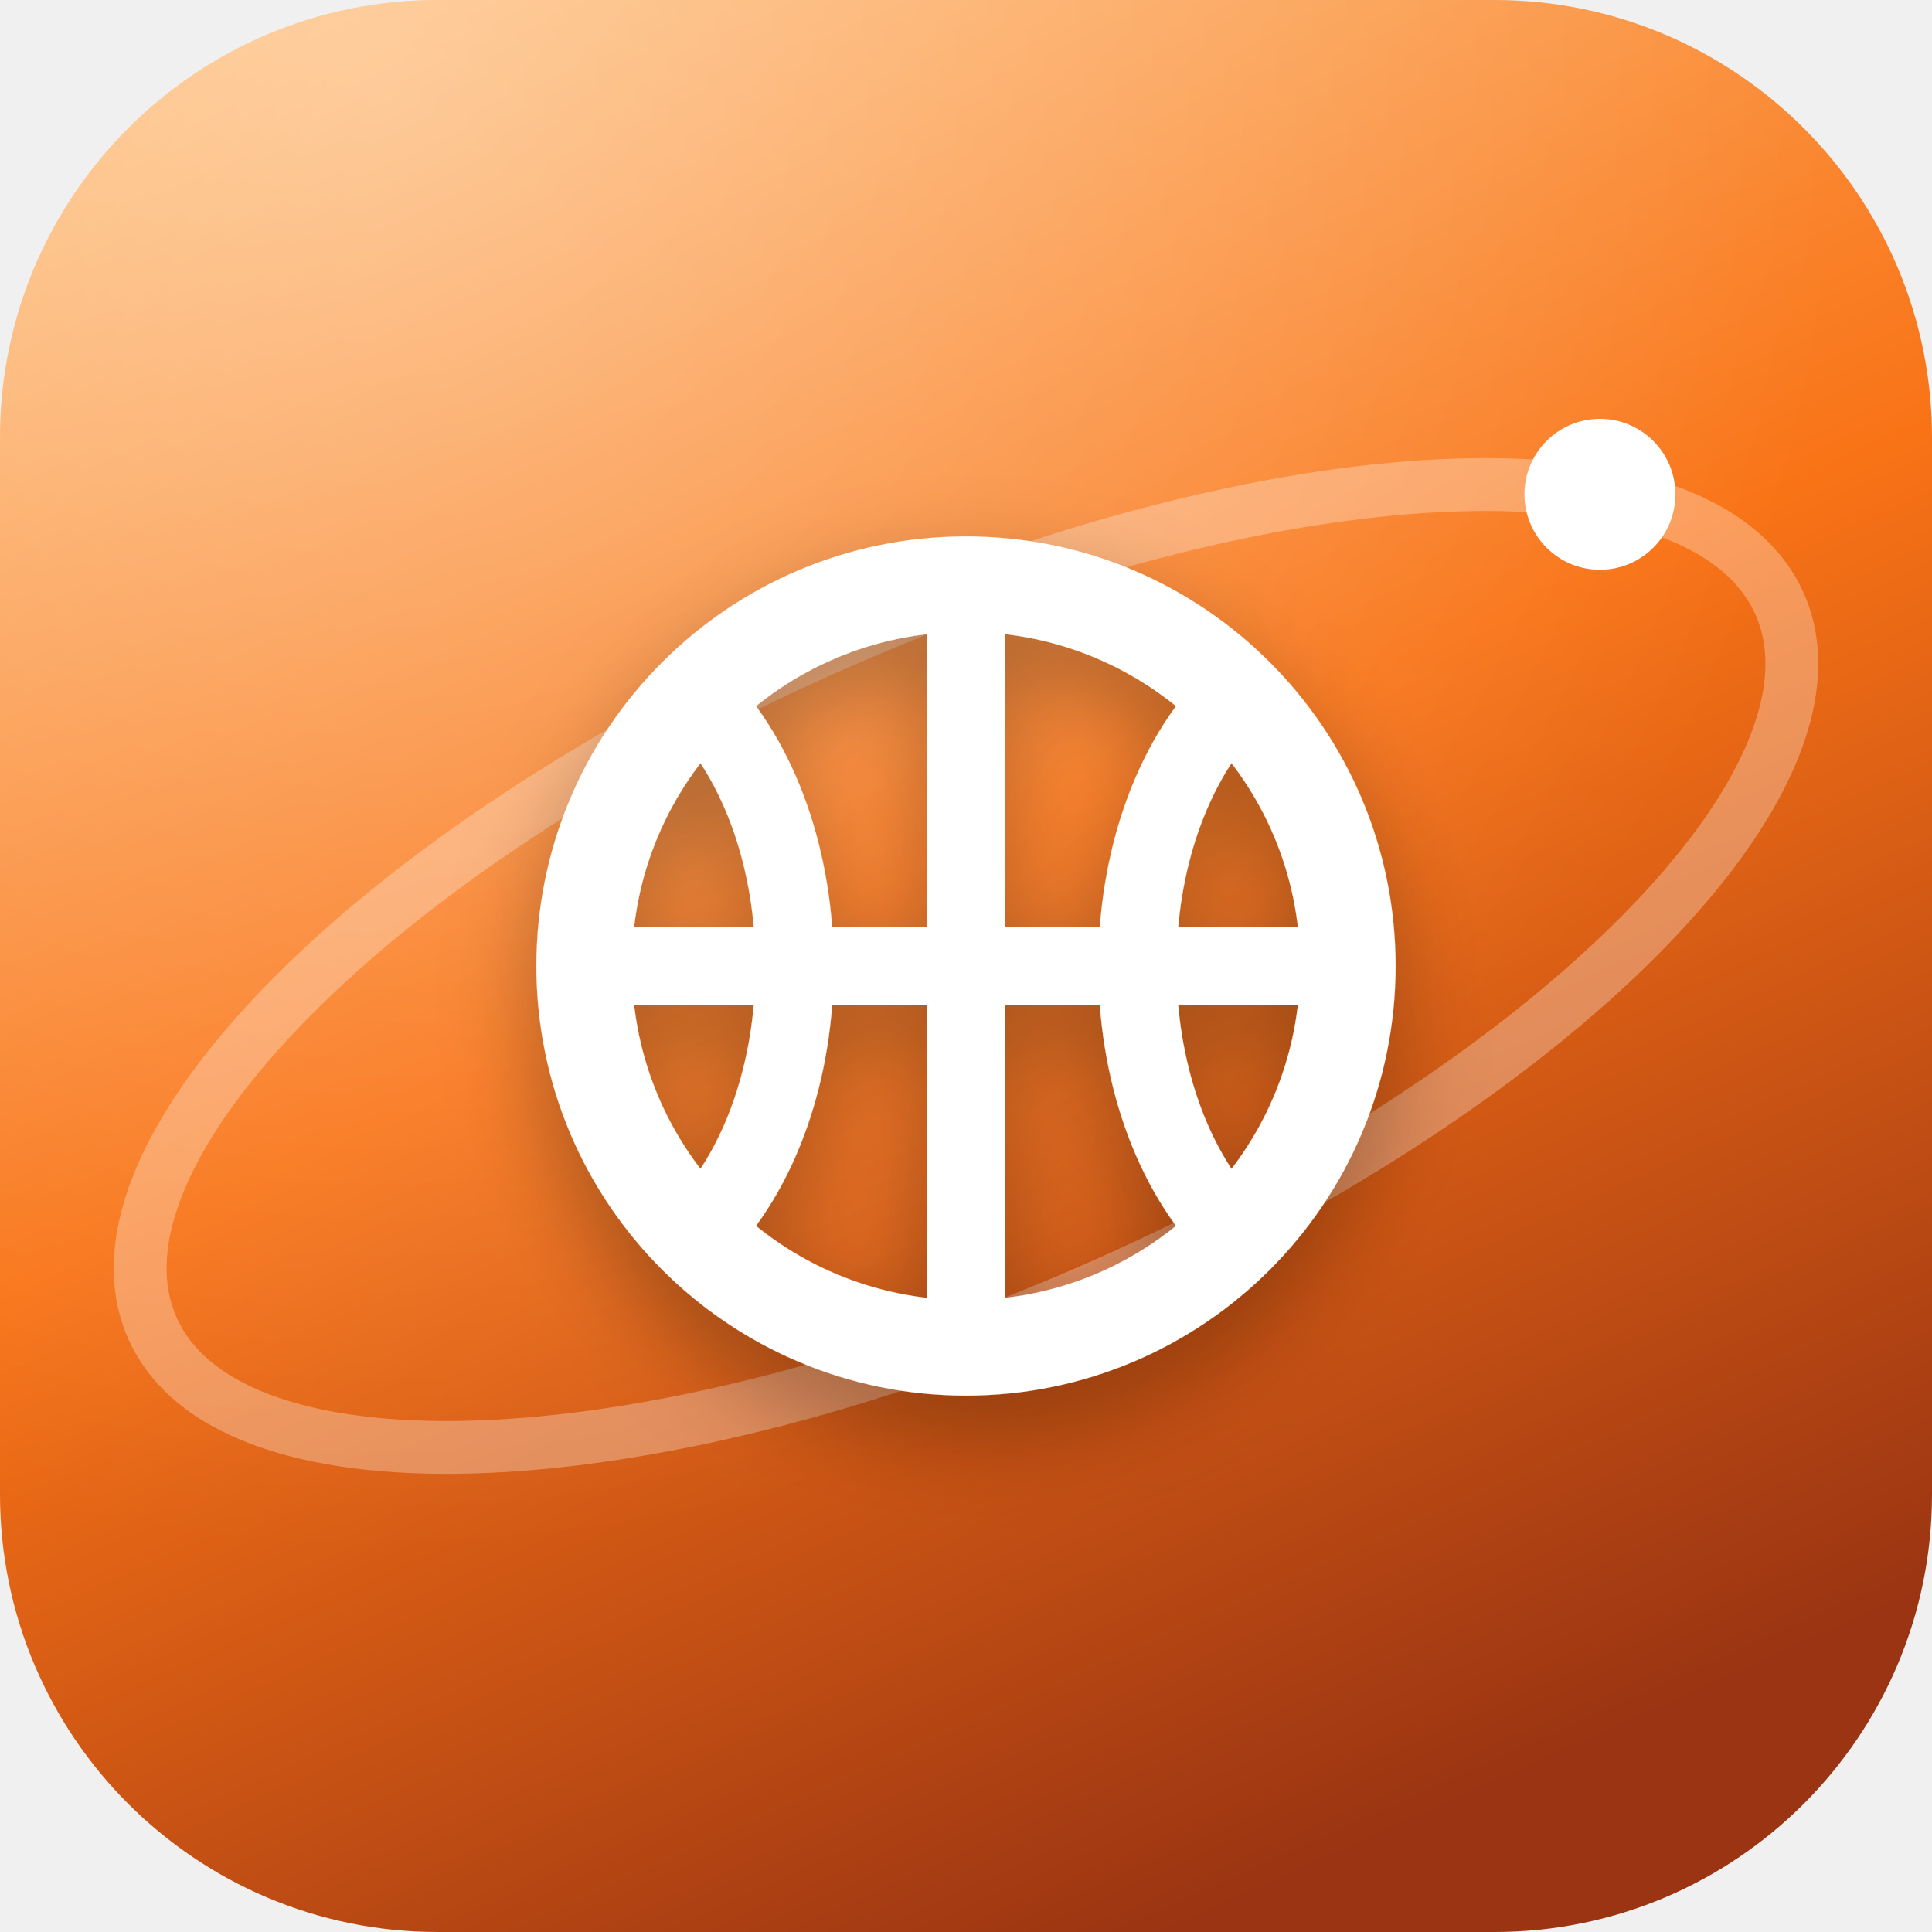
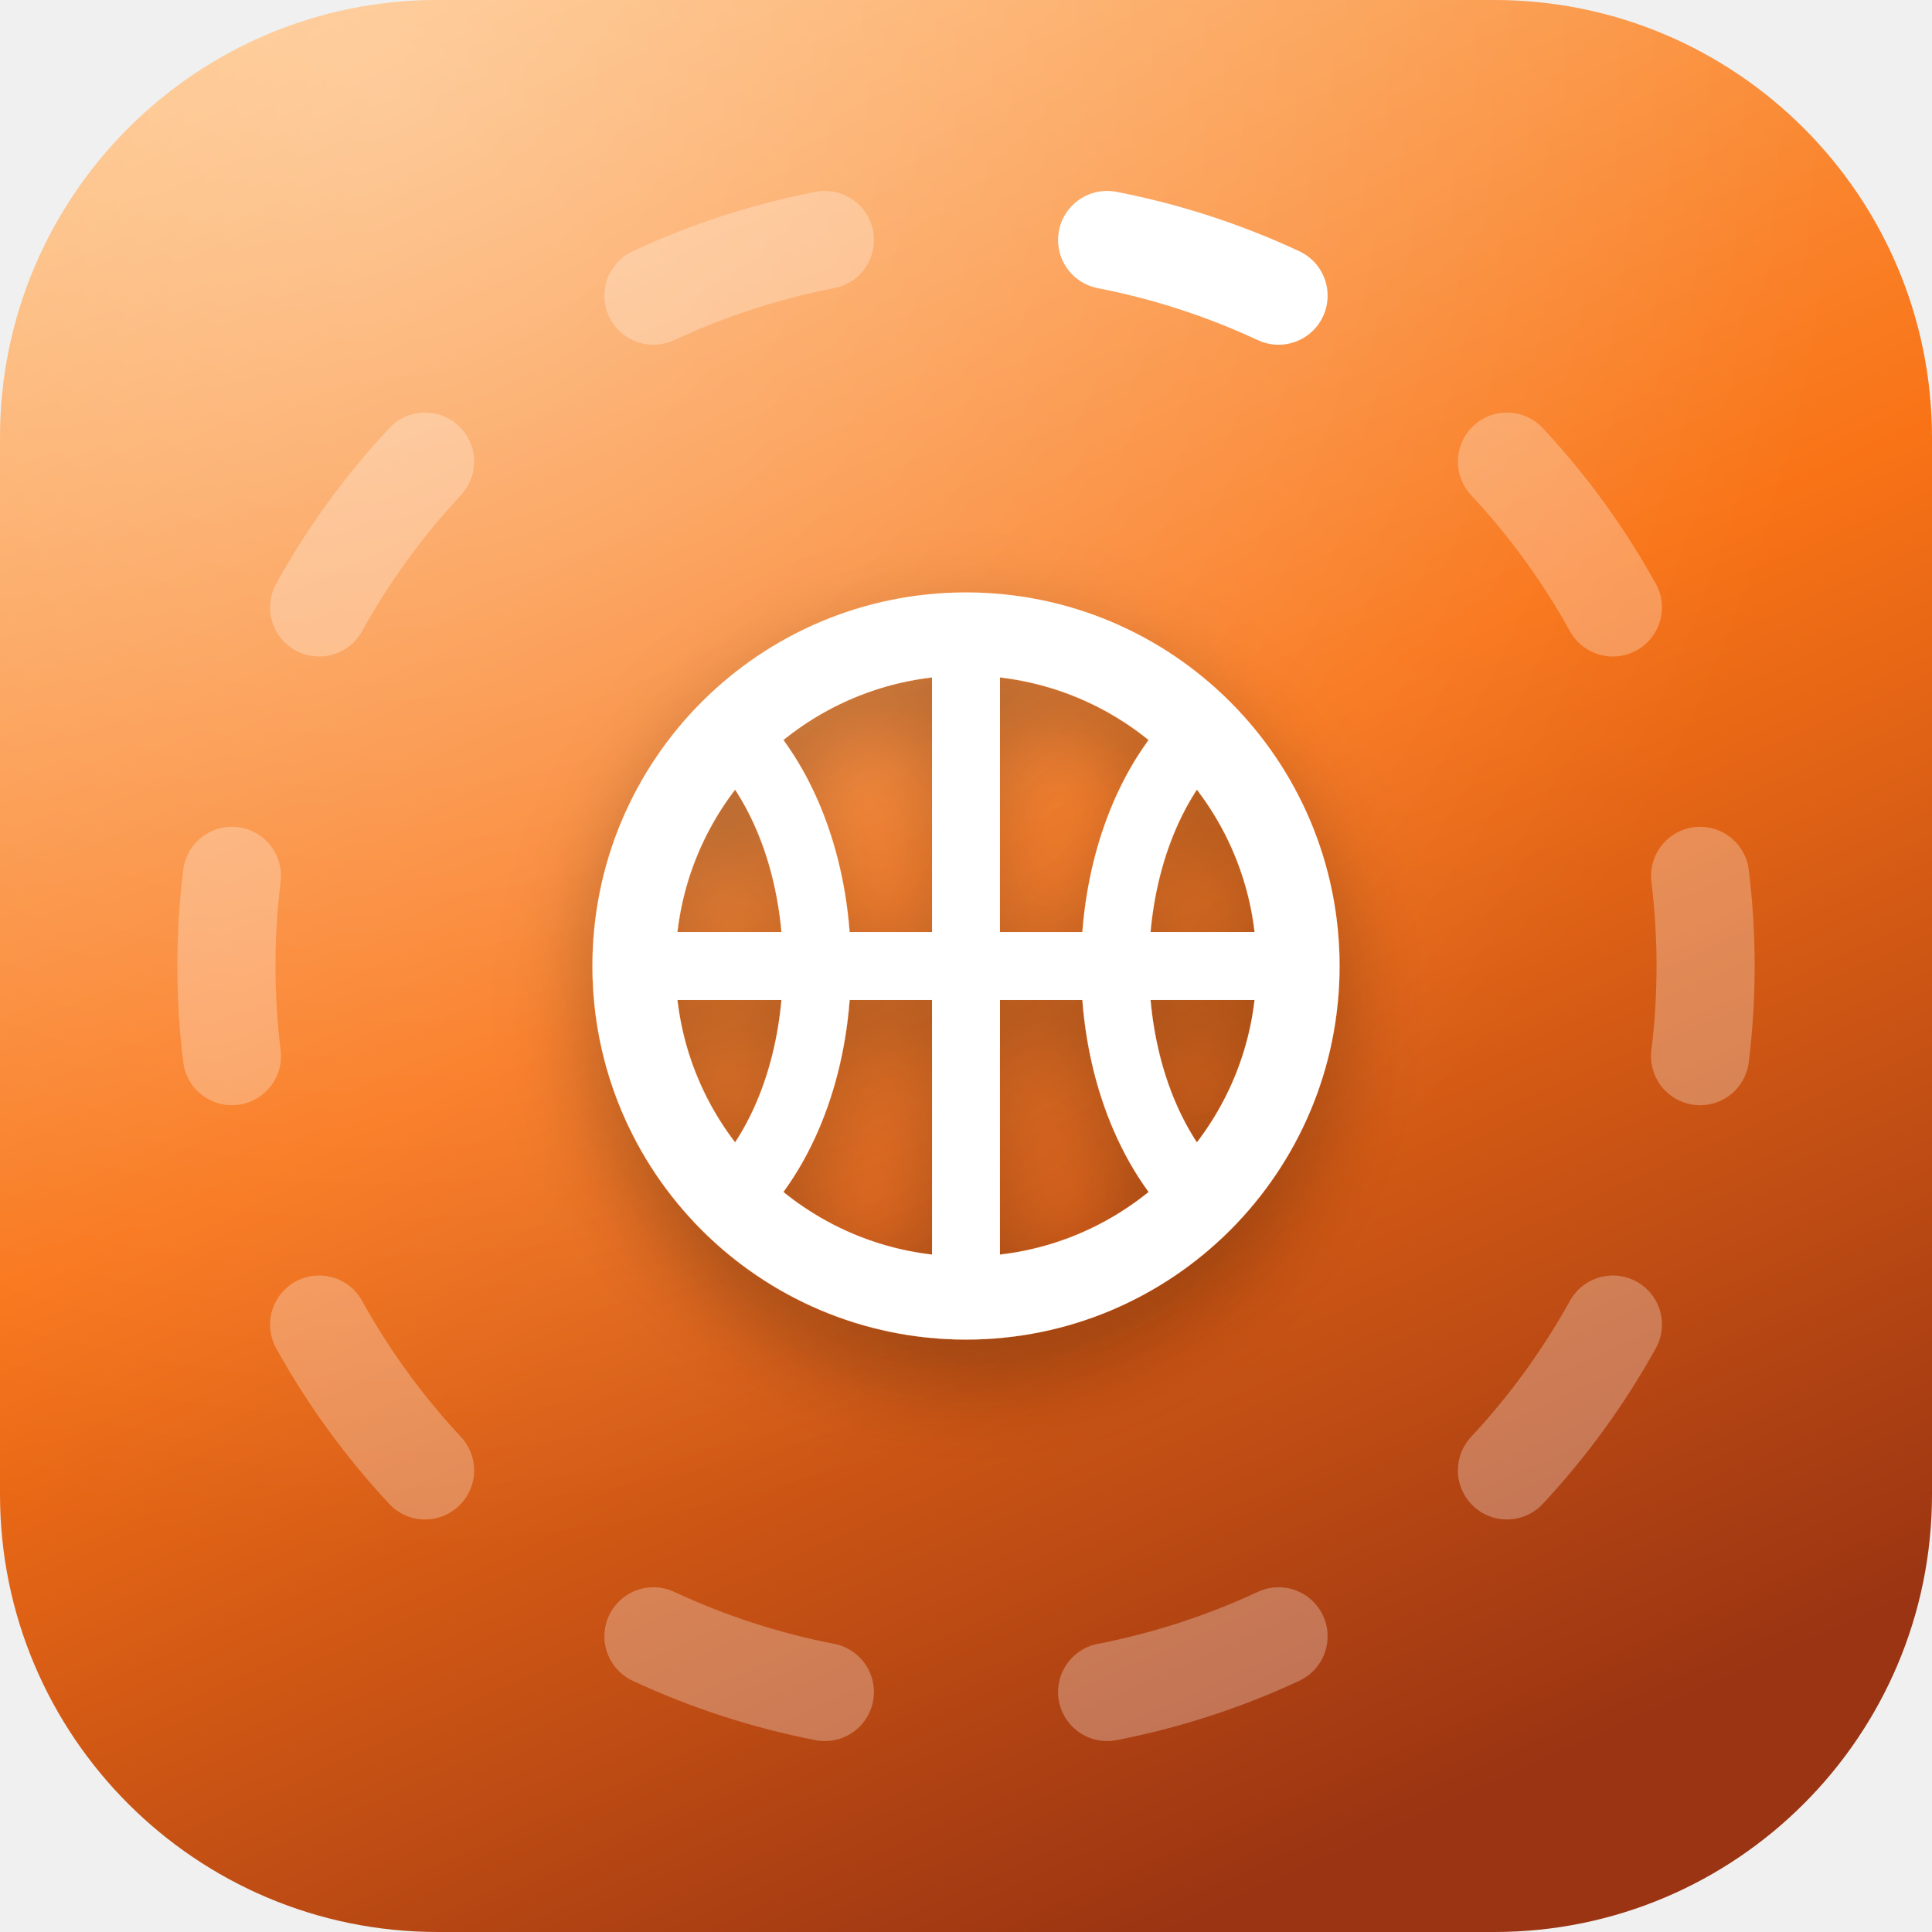
<svg xmlns="http://www.w3.org/2000/svg" viewBox="0 0 512 512" width="512" height="512">
  <defs>
    <linearGradient id="match-bg" x1="0.15" y1="0" x2="0.6" y2="1">
      <stop offset="0" stop-color="#fdba74" />
      <stop offset="0.5" stop-color="#f97316" />
      <stop offset="1" stop-color="#9a3412" />
    </linearGradient>
    <radialGradient id="match-hl" cx="0.2" cy="0.05" r="0.75">
      <stop offset="0" stop-color="#fff" stop-opacity="0.32" />
      <stop offset="1" stop-color="#fff" stop-opacity="0" />
    </radialGradient>
    <filter id="match-sh" filterUnits="userSpaceOnUse" x="0" y="0" width="512" height="512">
      <feDropShadow dx="0" dy="10" stdDeviation="12" flood-color="#000" flood-opacity="0.3" />
    </filter>
  </defs>
  <rect width="512" height="512" rx="116" fill="url(#match-bg)" />
  <rect width="512" height="512" rx="116" fill="url(#match-hl)" />
  <g transform="translate(0 0) scale(1)">
-     <ellipse cx="256" cy="256" rx="236" ry="92" transform="rotate(-24 256 256)" fill="none" stroke="#fff" stroke-opacity="0.3" stroke-width="14" />
-     <circle cx="424" cy="131" r="20" fill="#fff" />
+     <path d="M293.40 63.60 A196 196 0 0 1 338.83 78.36" fill="none" stroke="#fff" stroke-opacity="1" stroke-width="26" stroke-linecap="round" />
+     <path d="M399.35 122.33 A196 196 0 0 1 427.43 160.98" fill="none" stroke="#fff" stroke-opacity="0.28" stroke-width="26" stroke-linecap="round" />
+     <path d="M450.54 232.11 A196 196 0 0 1 450.54 279.89" fill="none" stroke="#fff" stroke-opacity="0.28" stroke-width="26" stroke-linecap="round" />
+     <path d="M427.43 351.02 A196 196 0 0 1 399.35 389.67" fill="none" stroke="#fff" stroke-opacity="0.28" stroke-width="26" stroke-linecap="round" />
+     <path d="M338.83 433.64 A196 196 0 0 1 293.40 448.40" fill="none" stroke="#fff" stroke-opacity="0.28" stroke-width="26" stroke-linecap="round" />
+     <path d="M218.60 448.40 A196 196 0 0 1 173.17 433.64" fill="none" stroke="#fff" stroke-opacity="0.28" stroke-width="26" stroke-linecap="round" />
+     <path d="M112.65 389.67 A196 196 0 0 1 84.57 351.02" fill="none" stroke="#fff" stroke-opacity="0.28" stroke-width="26" stroke-linecap="round" />
+     <path d="M61.46 279.89 A196 196 0 0 1 61.46 232.11" fill="none" stroke="#fff" stroke-opacity="0.28" stroke-width="26" stroke-linecap="round" />
+     <path d="M84.57 160.98 A196 196 0 0 1 112.65 122.33" fill="none" stroke="#fff" stroke-opacity="0.28" stroke-width="26" stroke-linecap="round" />
+     <path d="M173.17 78.36 A196 196 0 0 1 218.60 63.60" fill="none" stroke="#fff" stroke-opacity="0.28" stroke-width="26" stroke-linecap="round" />
    <g filter="url(#match-sh)">
-       <g transform="translate(108.8 108.8) scale(2.3)">
+       <g transform="translate(128 128) scale(2)">
        <circle cx="64" cy="64" r="44" fill="none" stroke="#fff" stroke-width="11" />
        <path d="M64 20 V108 M20 64 H108" stroke="#fff" stroke-width="9" />
        <path d="M33 33 C48 48 48 80 33 95 M95 33 C80 48 80 80 95 95" fill="none" stroke="#fff" stroke-width="9" stroke-linecap="round" />
      </g>
    </g>
  </g>
</svg>
